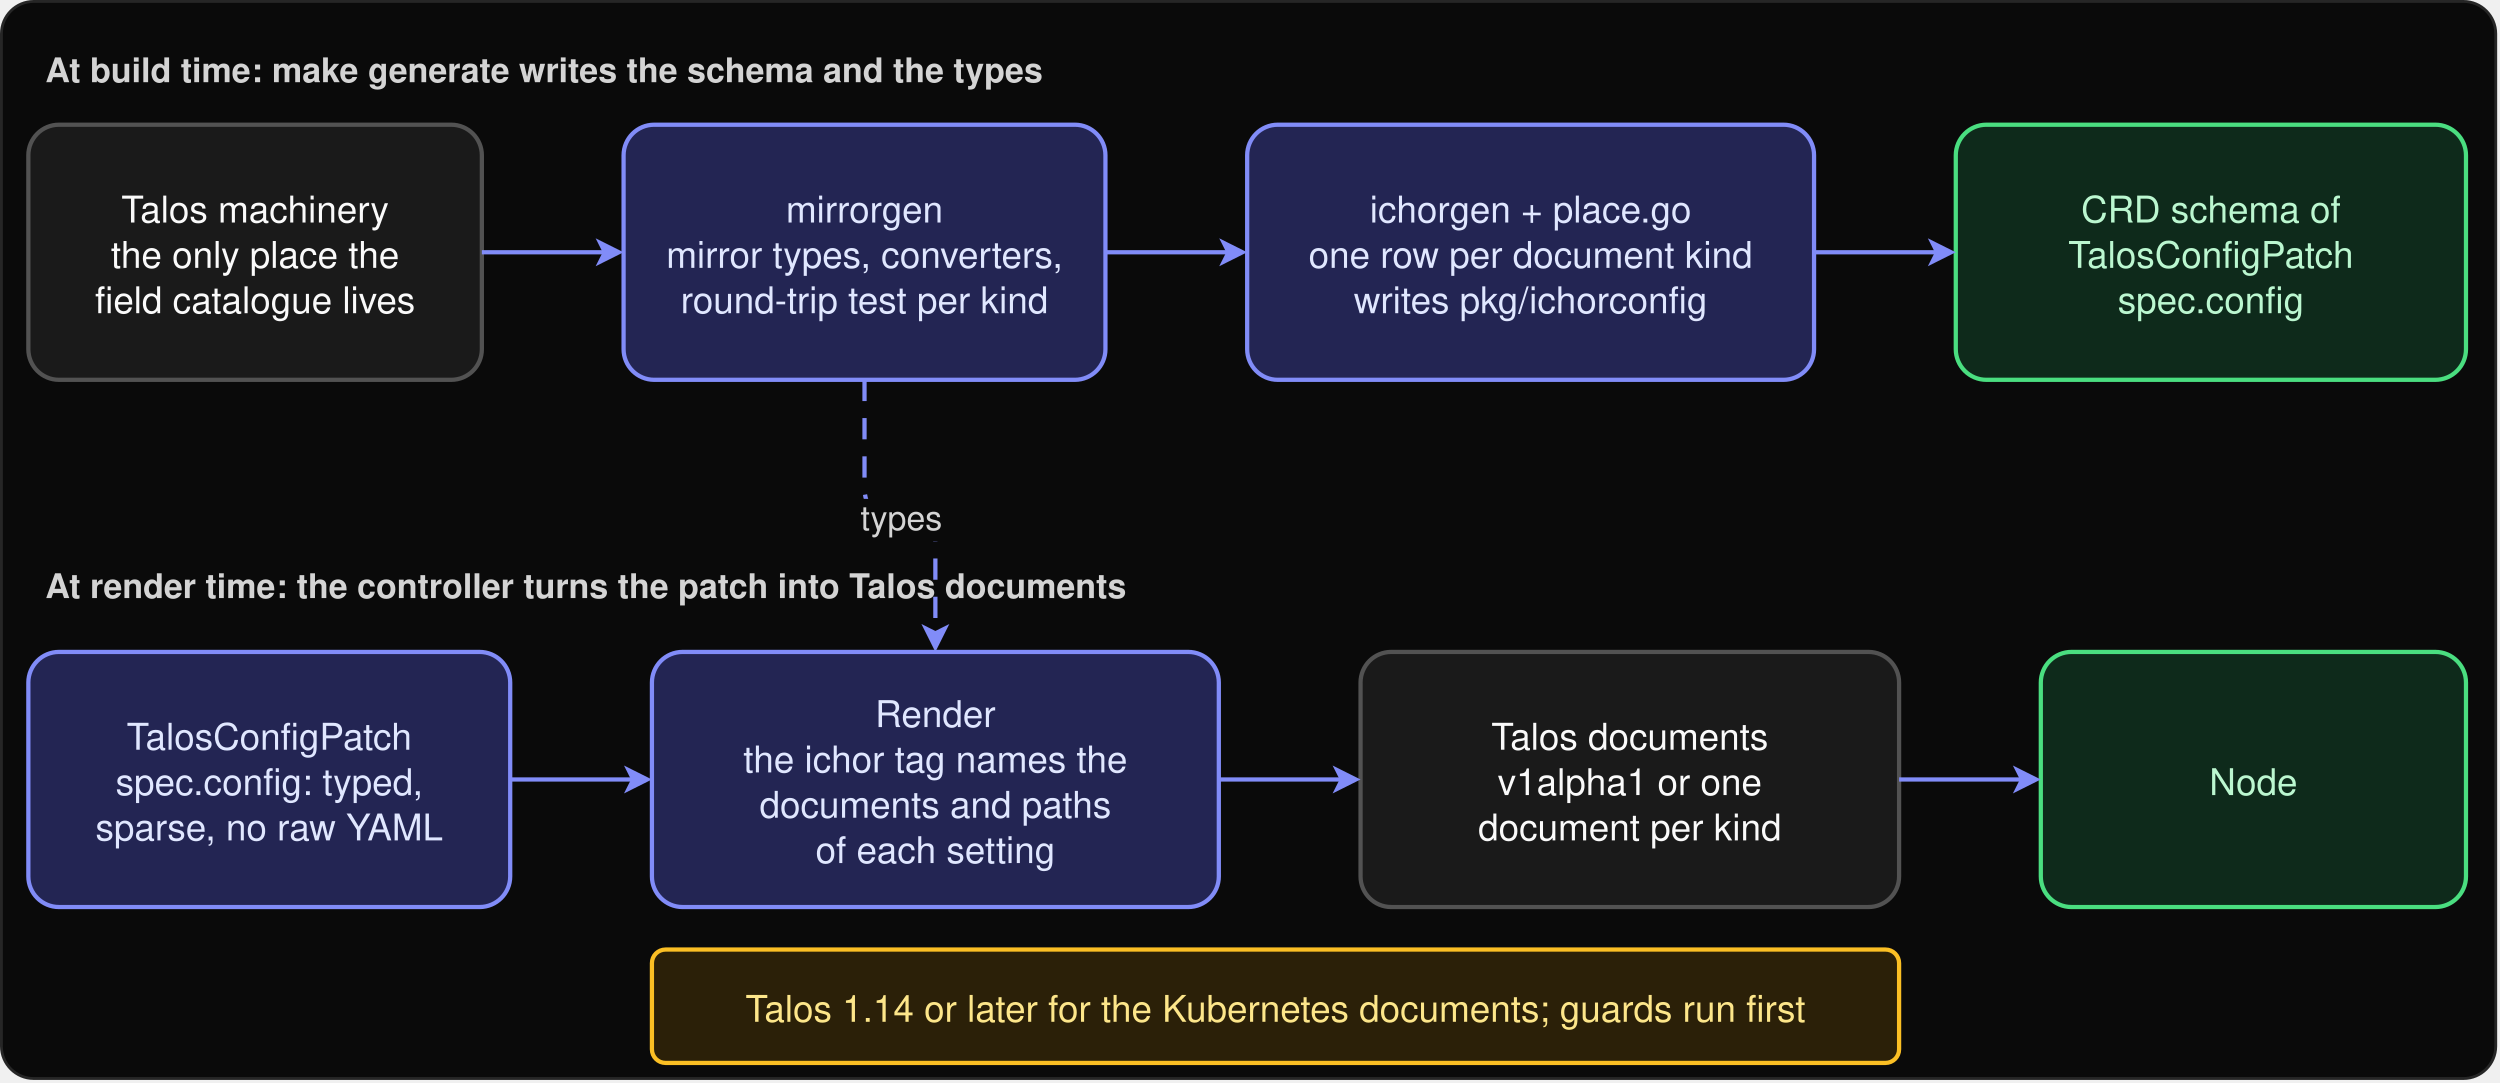
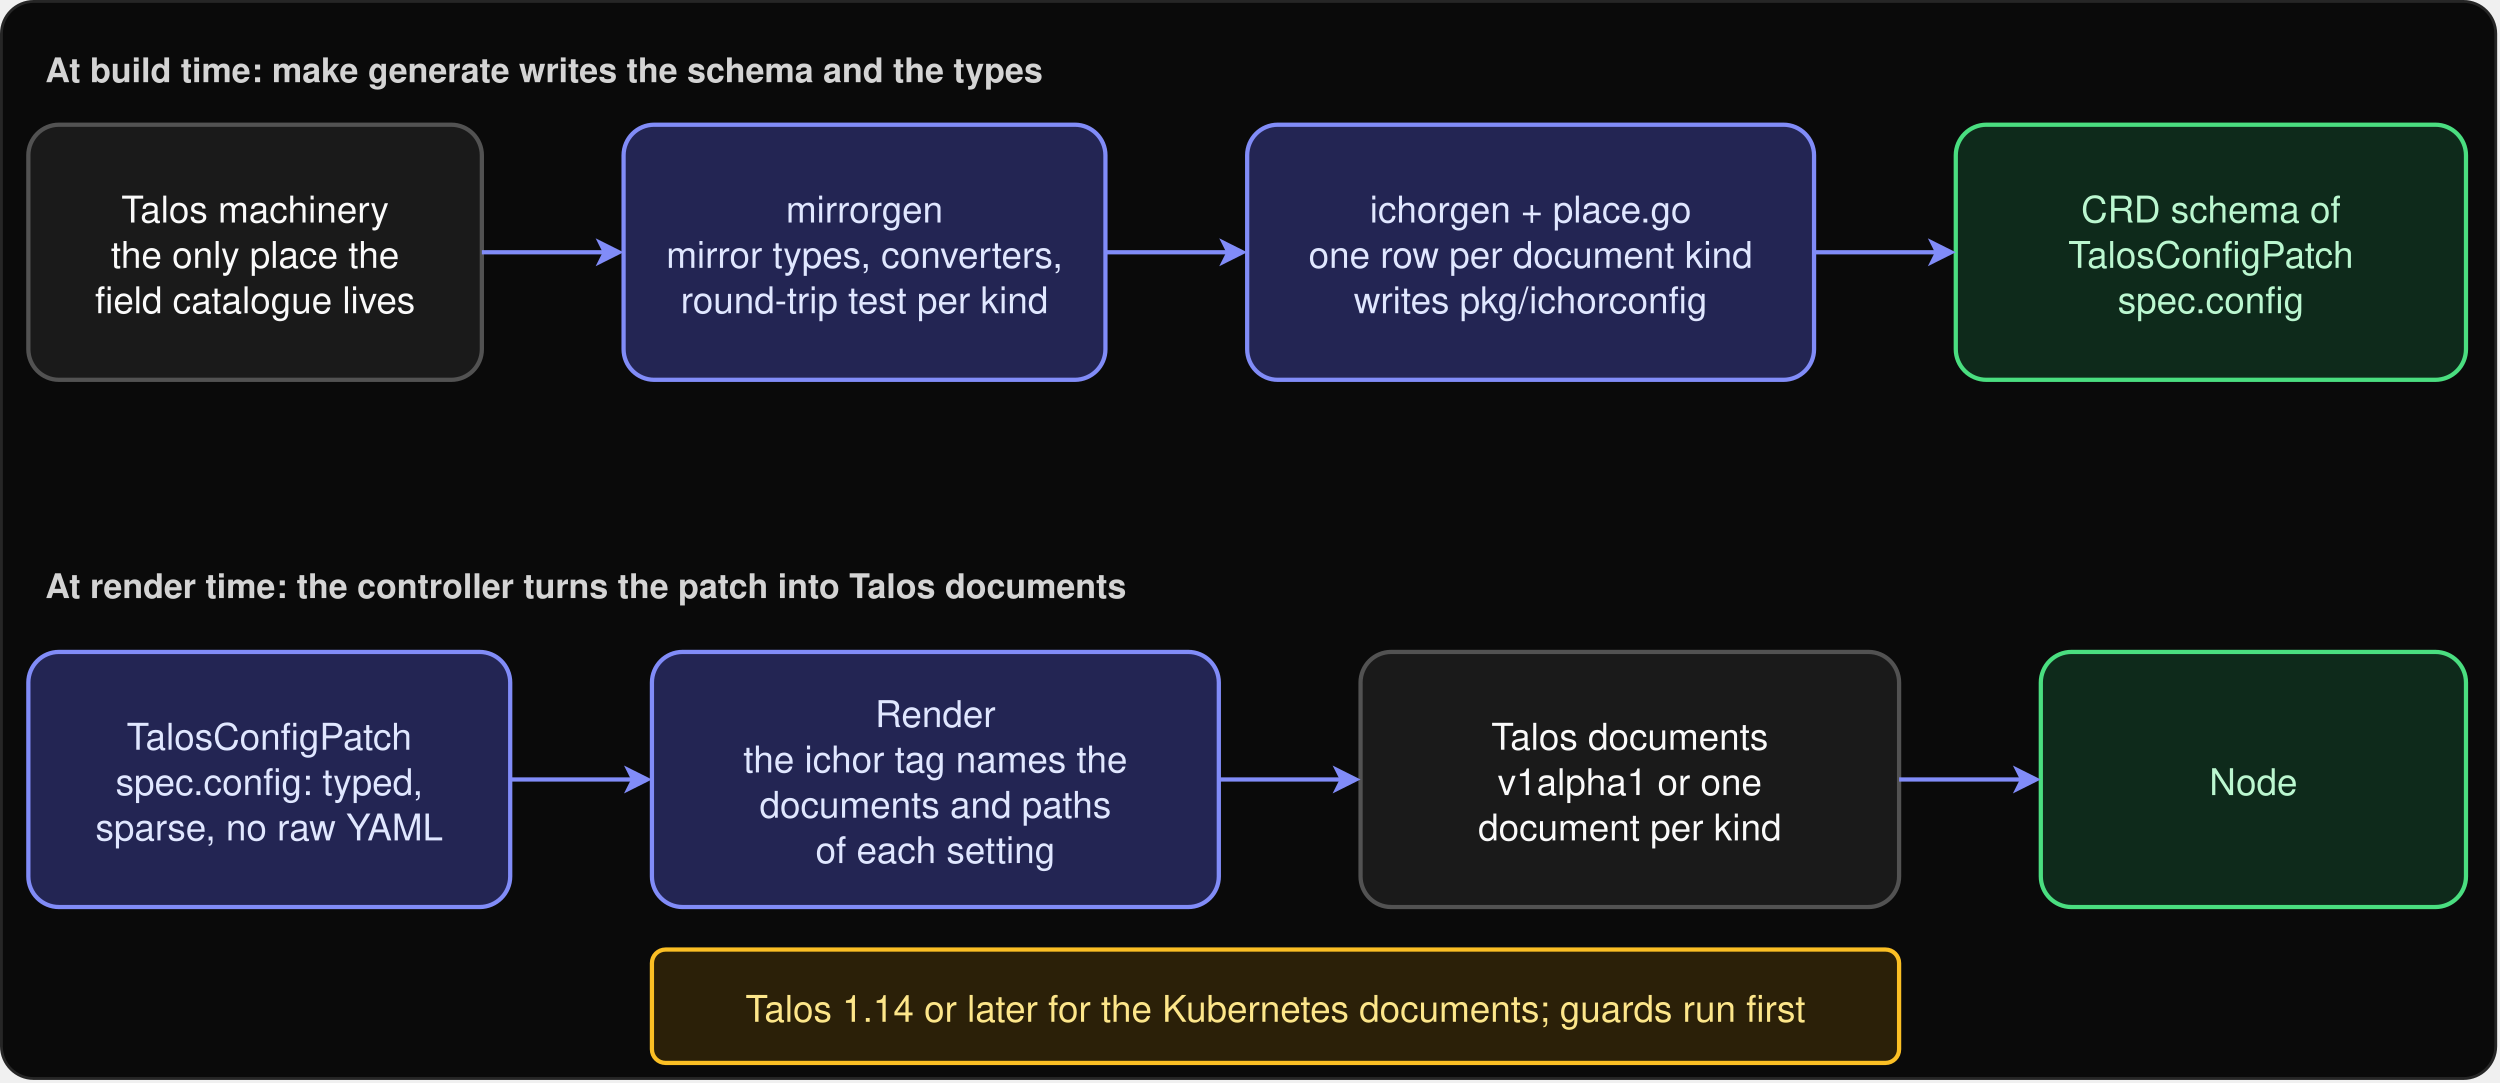
- <svg xmlns="http://www.w3.org/2000/svg" style="background: transparent; background-color: transparent; color-scheme: dark;" version="1.1" width="882px" height="382px" viewBox="0 0 882 382" content="&lt;mxfile host=&quot;Electron&quot;&gt;&#10;  &lt;diagram id=&quot;Typed configuration&quot; name=&quot;Typed configuration&quot;&gt;&#10;    &lt;mxGraphModel grid=&quot;0&quot; gridSize=&quot;10&quot; guides=&quot;1&quot; tooltips=&quot;1&quot; connect=&quot;1&quot; arrows=&quot;1&quot; fold=&quot;0&quot; page=&quot;0&quot; pageScale=&quot;1&quot; pageWidth=&quot;900&quot; pageHeight=&quot;400&quot; math=&quot;0&quot; shadow=&quot;0&quot;&gt;&#10;      &lt;root&gt;&#10;        &lt;mxCell id=&quot;0&quot; style=&quot;html=0;&quot; /&gt;&#10;        &lt;mxCell id=&quot;1&quot; parent=&quot;0&quot; style=&quot;html=0;&quot; /&gt;&#10;        &lt;mxCell id=&quot;pn&quot; parent=&quot;1&quot; style=&quot;rounded=1;arcSize=3;fillColor=light-dark(#FFFFFF,#0A0A0A);strokeColor=light-dark(#E5E5E5,#262626);strokeWidth=1;html=0;&quot; value=&quot;&quot; vertex=&quot;1&quot;&gt;&#10;          &lt;mxGeometry height=&quot;380&quot; width=&quot;880&quot; x=&quot;10&quot; y=&quot;10&quot; as=&quot;geometry&quot; /&gt;&#10;        &lt;/mxCell&gt;&#10;        &lt;mxCell id=&quot;l1&quot; parent=&quot;1&quot; style=&quot;text;fontColor=light-dark(#404040,#D4D4D4);fontFamily=Helvetica;fontSize=12;fontStyle=1;align=left;verticalAlign=middle;html=0;&quot; value=&quot;At build time: make generate writes the schema and the types&quot; vertex=&quot;1&quot;&gt;&#10;          &lt;mxGeometry height=&quot;24&quot; width=&quot;500&quot; x=&quot;24&quot; y=&quot;22&quot; as=&quot;geometry&quot; /&gt;&#10;        &lt;/mxCell&gt;&#10;        &lt;mxCell id=&quot;l2&quot; parent=&quot;1&quot; style=&quot;text;fontColor=light-dark(#404040,#D4D4D4);fontFamily=Helvetica;fontSize=12;fontStyle=1;align=left;verticalAlign=middle;html=0;&quot; value=&quot;At render time: the controller turns the patch into Talos documents&quot; vertex=&quot;1&quot;&gt;&#10;          &lt;mxGeometry height=&quot;24&quot; width=&quot;500&quot; x=&quot;24&quot; y=&quot;204&quot; as=&quot;geometry&quot; /&gt;&#10;        &lt;/mxCell&gt;&#10;        &lt;mxCell id=&quot;m&quot; parent=&quot;1&quot; style=&quot;rounded=1;arcSize=12;fillColor=light-dark(#FFFFFF,#1A1A1A);strokeColor=light-dark(#A3A3A3,#525252);strokeWidth=1.5;fontColor=light-dark(#171717,#FAFAFA);fontFamily=Helvetica;fontSize=13;align=center;verticalAlign=middle;html=0;&quot; value=&quot;Talos machinery&amp;#xa;the only place the&amp;#xa;field catalogue lives&quot; vertex=&quot;1&quot;&gt;&#10;          &lt;mxGeometry height=&quot;90&quot; width=&quot;160&quot; x=&quot;20&quot; y=&quot;54&quot; as=&quot;geometry&quot; /&gt;&#10;        &lt;/mxCell&gt;&#10;        &lt;mxCell id=&quot;g&quot; parent=&quot;1&quot; style=&quot;rounded=1;arcSize=12;fillColor=light-dark(#EEF2FF,#232553);strokeColor=light-dark(#6366F1,#818CF8);strokeWidth=1.5;fontColor=light-dark(#1E1B4B,#E0E7FF);fontFamily=Helvetica;fontSize=13;align=center;verticalAlign=middle;html=0;&quot; value=&quot;mirrorgen&amp;#xa;mirror types, converters,&amp;#xa;round-trip test per kind&quot; vertex=&quot;1&quot;&gt;&#10;          &lt;mxGeometry height=&quot;90&quot; width=&quot;170&quot; x=&quot;230&quot; y=&quot;54&quot; as=&quot;geometry&quot; /&gt;&#10;        &lt;/mxCell&gt;&#10;        &lt;mxCell id=&quot;i&quot; parent=&quot;1&quot; style=&quot;rounded=1;arcSize=12;fillColor=light-dark(#EEF2FF,#232553);strokeColor=light-dark(#6366F1,#818CF8);strokeWidth=1.5;fontColor=light-dark(#1E1B4B,#E0E7FF);fontFamily=Helvetica;fontSize=13;align=center;verticalAlign=middle;html=0;&quot; value=&quot;ichorgen + place.go&amp;#xa;one row per document kind&amp;#xa;writes pkg/ichorconfig&quot; vertex=&quot;1&quot;&gt;&#10;          &lt;mxGeometry height=&quot;90&quot; width=&quot;200&quot; x=&quot;450&quot; y=&quot;54&quot; as=&quot;geometry&quot; /&gt;&#10;        &lt;/mxCell&gt;&#10;        &lt;mxCell id=&quot;c&quot; parent=&quot;1&quot; style=&quot;rounded=1;arcSize=12;fillColor=light-dark(#F0FDF4,#0E2A1B);strokeColor=light-dark(#16A34A,#4ADE80);strokeWidth=1.5;fontColor=light-dark(#14532D,#BBF7D0);fontFamily=Helvetica;fontSize=13;align=center;verticalAlign=middle;html=0;&quot; value=&quot;CRD schema of&amp;#xa;TalosConfigPatch&amp;#xa;spec.config&quot; vertex=&quot;1&quot;&gt;&#10;          &lt;mxGeometry height=&quot;90&quot; width=&quot;180&quot; x=&quot;700&quot; y=&quot;54&quot; as=&quot;geometry&quot; /&gt;&#10;        &lt;/mxCell&gt;&#10;        &lt;mxCell id=&quot;p&quot; parent=&quot;1&quot; style=&quot;rounded=1;arcSize=12;fillColor=light-dark(#EEF2FF,#232553);strokeColor=light-dark(#6366F1,#818CF8);strokeWidth=1.5;fontColor=light-dark(#1E1B4B,#E0E7FF);fontFamily=Helvetica;fontSize=13;align=center;verticalAlign=middle;html=0;&quot; value=&quot;TalosConfigPatch&amp;#xa;spec.config: typed,&amp;#xa;sparse, no raw YAML&quot; vertex=&quot;1&quot;&gt;&#10;          &lt;mxGeometry height=&quot;90&quot; width=&quot;170&quot; x=&quot;20&quot; y=&quot;240&quot; as=&quot;geometry&quot; /&gt;&#10;        &lt;/mxCell&gt;&#10;        &lt;mxCell id=&quot;r&quot; parent=&quot;1&quot; style=&quot;rounded=1;arcSize=12;fillColor=light-dark(#EEF2FF,#232553);strokeColor=light-dark(#6366F1,#818CF8);strokeWidth=1.5;fontColor=light-dark(#1E1B4B,#E0E7FF);fontFamily=Helvetica;fontSize=13;align=center;verticalAlign=middle;html=0;&quot; value=&quot;Render&amp;#xa;the ichor tag names the&amp;#xa;documents and paths&amp;#xa;of each setting&quot; vertex=&quot;1&quot;&gt;&#10;          &lt;mxGeometry height=&quot;90&quot; width=&quot;200&quot; x=&quot;240&quot; y=&quot;240&quot; as=&quot;geometry&quot; /&gt;&#10;        &lt;/mxCell&gt;&#10;        &lt;mxCell id=&quot;d&quot; parent=&quot;1&quot; style=&quot;rounded=1;arcSize=12;fillColor=light-dark(#FFFFFF,#1A1A1A);strokeColor=light-dark(#A3A3A3,#525252);strokeWidth=1.5;fontColor=light-dark(#171717,#FAFAFA);fontFamily=Helvetica;fontSize=13;align=center;verticalAlign=middle;html=0;&quot; value=&quot;Talos documents&amp;#xa;v1alpha1 or one&amp;#xa;document per kind&quot; vertex=&quot;1&quot;&gt;&#10;          &lt;mxGeometry height=&quot;90&quot; width=&quot;190&quot; x=&quot;490&quot; y=&quot;240&quot; as=&quot;geometry&quot; /&gt;&#10;        &lt;/mxCell&gt;&#10;        &lt;mxCell id=&quot;n&quot; parent=&quot;1&quot; style=&quot;rounded=1;arcSize=12;fillColor=light-dark(#F0FDF4,#0E2A1B);strokeColor=light-dark(#16A34A,#4ADE80);strokeWidth=1.5;fontColor=light-dark(#14532D,#BBF7D0);fontFamily=Helvetica;fontSize=13;align=center;verticalAlign=middle;html=0;&quot; value=&quot;Node&quot; vertex=&quot;1&quot;&gt;&#10;          &lt;mxGeometry height=&quot;90&quot; width=&quot;150&quot; x=&quot;730&quot; y=&quot;240&quot; as=&quot;geometry&quot; /&gt;&#10;        &lt;/mxCell&gt;&#10;        &lt;mxCell id=&quot;x&quot; parent=&quot;1&quot; style=&quot;rounded=1;arcSize=12;fillColor=light-dark(#FFFBEB,#2B2008);strokeColor=light-dark(#D97706,#FBBF24);strokeWidth=1.5;fontColor=light-dark(#78350F,#FDE68A);fontFamily=Helvetica;fontSize=13;align=center;verticalAlign=middle;html=0;&quot; value=&quot;Talos 1.14 or later for the Kubernetes documents; guards run first&quot; vertex=&quot;1&quot;&gt;&#10;          &lt;mxGeometry height=&quot;40&quot; width=&quot;440&quot; x=&quot;240&quot; y=&quot;345&quot; as=&quot;geometry&quot; /&gt;&#10;        &lt;/mxCell&gt;&#10;        &lt;mxCell id=&quot;e0&quot; edge=&quot;1&quot; parent=&quot;1&quot; source=&quot;m&quot; style=&quot;edgeStyle=orthogonalEdgeStyle;rounded=1;orthogonalLoop=1;jettySize=auto;strokeColor=light-dark(#6366F1,#818CF8);strokeWidth=1.5;endArrow=classic;endFill=1;endSize=5;startArrow=none;startFill=1;startSize=5;fontColor=light-dark(#404040,#D4D4D4);fontFamily=Helvetica;fontSize=12;labelBackgroundColor=light-dark(#FFFFFF,#0A0A0A);exitX=1;exitY=0.5;exitDx=0;exitDy=0;entryX=0;entryY=0.5;entryDx=0;entryDy=0;html=0;&quot; target=&quot;g&quot; value=&quot;&quot;&gt;&#10;          &lt;mxGeometry relative=&quot;1&quot; as=&quot;geometry&quot; /&gt;&#10;        &lt;/mxCell&gt;&#10;        &lt;mxCell id=&quot;e1&quot; edge=&quot;1&quot; parent=&quot;1&quot; source=&quot;g&quot; style=&quot;edgeStyle=orthogonalEdgeStyle;rounded=1;orthogonalLoop=1;jettySize=auto;strokeColor=light-dark(#6366F1,#818CF8);strokeWidth=1.5;endArrow=classic;endFill=1;endSize=5;startArrow=none;startFill=1;startSize=5;fontColor=light-dark(#404040,#D4D4D4);fontFamily=Helvetica;fontSize=12;labelBackgroundColor=light-dark(#FFFFFF,#0A0A0A);exitX=1;exitY=0.5;exitDx=0;exitDy=0;entryX=0;entryY=0.5;entryDx=0;entryDy=0;html=0;&quot; target=&quot;i&quot; value=&quot;&quot;&gt;&#10;          &lt;mxGeometry relative=&quot;1&quot; as=&quot;geometry&quot; /&gt;&#10;        &lt;/mxCell&gt;&#10;        &lt;mxCell id=&quot;e2&quot; edge=&quot;1&quot; parent=&quot;1&quot; source=&quot;i&quot; style=&quot;edgeStyle=orthogonalEdgeStyle;rounded=1;orthogonalLoop=1;jettySize=auto;strokeColor=light-dark(#6366F1,#818CF8);strokeWidth=1.5;endArrow=classic;endFill=1;endSize=5;startArrow=none;startFill=1;startSize=5;fontColor=light-dark(#404040,#D4D4D4);fontFamily=Helvetica;fontSize=12;labelBackgroundColor=light-dark(#FFFFFF,#0A0A0A);exitX=1;exitY=0.5;exitDx=0;exitDy=0;entryX=0;entryY=0.5;entryDx=0;entryDy=0;html=0;&quot; target=&quot;c&quot; value=&quot;&quot;&gt;&#10;          &lt;mxGeometry relative=&quot;1&quot; as=&quot;geometry&quot; /&gt;&#10;        &lt;/mxCell&gt;&#10;        &lt;mxCell id=&quot;e3&quot; edge=&quot;1&quot; parent=&quot;1&quot; source=&quot;p&quot; style=&quot;edgeStyle=orthogonalEdgeStyle;rounded=1;orthogonalLoop=1;jettySize=auto;strokeColor=light-dark(#6366F1,#818CF8);strokeWidth=1.5;endArrow=classic;endFill=1;endSize=5;startArrow=none;startFill=1;startSize=5;fontColor=light-dark(#404040,#D4D4D4);fontFamily=Helvetica;fontSize=12;labelBackgroundColor=light-dark(#FFFFFF,#0A0A0A);exitX=1;exitY=0.5;exitDx=0;exitDy=0;entryX=0;entryY=0.5;entryDx=0;entryDy=0;html=0;&quot; target=&quot;r&quot; value=&quot;&quot;&gt;&#10;          &lt;mxGeometry relative=&quot;1&quot; as=&quot;geometry&quot; /&gt;&#10;        &lt;/mxCell&gt;&#10;        &lt;mxCell id=&quot;e4&quot; edge=&quot;1&quot; parent=&quot;1&quot; source=&quot;r&quot; style=&quot;edgeStyle=orthogonalEdgeStyle;rounded=1;orthogonalLoop=1;jettySize=auto;strokeColor=light-dark(#6366F1,#818CF8);strokeWidth=1.5;endArrow=classic;endFill=1;endSize=5;startArrow=none;startFill=1;startSize=5;fontColor=light-dark(#404040,#D4D4D4);fontFamily=Helvetica;fontSize=12;labelBackgroundColor=light-dark(#FFFFFF,#0A0A0A);exitX=1;exitY=0.5;exitDx=0;exitDy=0;entryX=0;entryY=0.5;entryDx=0;entryDy=0;html=0;&quot; target=&quot;d&quot; value=&quot;&quot;&gt;&#10;          &lt;mxGeometry relative=&quot;1&quot; as=&quot;geometry&quot; /&gt;&#10;        &lt;/mxCell&gt;&#10;        &lt;mxCell id=&quot;e5&quot; edge=&quot;1&quot; parent=&quot;1&quot; source=&quot;d&quot; style=&quot;edgeStyle=orthogonalEdgeStyle;rounded=1;orthogonalLoop=1;jettySize=auto;strokeColor=light-dark(#6366F1,#818CF8);strokeWidth=1.5;endArrow=classic;endFill=1;endSize=5;startArrow=none;startFill=1;startSize=5;fontColor=light-dark(#404040,#D4D4D4);fontFamily=Helvetica;fontSize=12;labelBackgroundColor=light-dark(#FFFFFF,#0A0A0A);exitX=1;exitY=0.5;exitDx=0;exitDy=0;entryX=0;entryY=0.5;entryDx=0;entryDy=0;html=0;&quot; target=&quot;n&quot; value=&quot;&quot;&gt;&#10;          &lt;mxGeometry relative=&quot;1&quot; as=&quot;geometry&quot; /&gt;&#10;        &lt;/mxCell&gt;&#10;        &lt;mxCell id=&quot;e6&quot; edge=&quot;1&quot; parent=&quot;1&quot; source=&quot;g&quot; style=&quot;edgeStyle=orthogonalEdgeStyle;rounded=1;orthogonalLoop=1;jettySize=auto;strokeColor=light-dark(#6366F1,#818CF8);strokeWidth=1.5;endArrow=classic;endFill=1;endSize=5;startArrow=none;startFill=1;startSize=5;fontColor=light-dark(#404040,#D4D4D4);fontFamily=Helvetica;fontSize=12;labelBackgroundColor=light-dark(#FFFFFF,#0A0A0A);exitX=0.5;exitY=1;exitDx=0;exitDy=0;entryX=0.5;entryY=0;entryDx=0;entryDy=0;html=0;dashed=1;dashPattern=5 4;&quot; target=&quot;r&quot; value=&quot;types&quot;&gt;&#10;          &lt;mxGeometry relative=&quot;1&quot; as=&quot;geometry&quot; /&gt;&#10;        &lt;/mxCell&gt;&#10;      &lt;/root&gt;&#10;    &lt;/mxGraphModel&gt;&#10;  &lt;/diagram&gt;&#10;&lt;/mxfile&gt;&#10;">
+ <svg xmlns="http://www.w3.org/2000/svg" style="background: transparent; background-color: transparent; color-scheme: dark;" version="1.1" width="882px" height="382px" viewBox="0 0 882 382" content="&lt;mxfile host=&quot;Electron&quot;&gt;&#10;  &lt;diagram id=&quot;Typed configuration&quot; name=&quot;Typed configuration&quot;&gt;&#10;    &lt;mxGraphModel grid=&quot;0&quot; gridSize=&quot;10&quot; guides=&quot;1&quot; tooltips=&quot;1&quot; connect=&quot;1&quot; arrows=&quot;1&quot; fold=&quot;0&quot; page=&quot;0&quot; pageScale=&quot;1&quot; pageWidth=&quot;900&quot; pageHeight=&quot;400&quot; math=&quot;0&quot; shadow=&quot;0&quot;&gt;&#10;      &lt;root&gt;&#10;        &lt;mxCell id=&quot;0&quot; style=&quot;html=0;&quot; /&gt;&#10;        &lt;mxCell id=&quot;1&quot; parent=&quot;0&quot; style=&quot;html=0;&quot; /&gt;&#10;        &lt;mxCell id=&quot;pn&quot; parent=&quot;1&quot; style=&quot;rounded=1;arcSize=3;fillColor=light-dark(#FFFFFF,#0A0A0A);strokeColor=light-dark(#E5E5E5,#262626);strokeWidth=1;html=0;&quot; value=&quot;&quot; vertex=&quot;1&quot;&gt;&#10;          &lt;mxGeometry height=&quot;380&quot; width=&quot;880&quot; x=&quot;10&quot; y=&quot;10&quot; as=&quot;geometry&quot; /&gt;&#10;        &lt;/mxCell&gt;&#10;        &lt;mxCell id=&quot;l1&quot; parent=&quot;1&quot; style=&quot;text;fontColor=light-dark(#404040,#D4D4D4);fontFamily=Helvetica;fontSize=12;fontStyle=1;align=left;verticalAlign=middle;html=0;&quot; value=&quot;At build time: make generate writes the schema and the types&quot; vertex=&quot;1&quot;&gt;&#10;          &lt;mxGeometry height=&quot;24&quot; width=&quot;500&quot; x=&quot;24&quot; y=&quot;22&quot; as=&quot;geometry&quot; /&gt;&#10;        &lt;/mxCell&gt;&#10;        &lt;mxCell id=&quot;l2&quot; parent=&quot;1&quot; style=&quot;text;fontColor=light-dark(#404040,#D4D4D4);fontFamily=Helvetica;fontSize=12;fontStyle=1;align=left;verticalAlign=middle;html=0;&quot; value=&quot;At render time: the controller turns the patch into Talos documents&quot; vertex=&quot;1&quot;&gt;&#10;          &lt;mxGeometry height=&quot;24&quot; width=&quot;500&quot; x=&quot;24&quot; y=&quot;204&quot; as=&quot;geometry&quot; /&gt;&#10;        &lt;/mxCell&gt;&#10;        &lt;mxCell id=&quot;m&quot; parent=&quot;1&quot; style=&quot;rounded=1;arcSize=12;fillColor=light-dark(#FFFFFF,#1A1A1A);strokeColor=light-dark(#A3A3A3,#525252);strokeWidth=1.5;fontColor=light-dark(#171717,#FAFAFA);fontFamily=Helvetica;fontSize=13;align=center;verticalAlign=middle;html=0;&quot; value=&quot;Talos machinery&amp;#xa;the only place the&amp;#xa;field catalogue lives&quot; vertex=&quot;1&quot;&gt;&#10;          &lt;mxGeometry height=&quot;90&quot; width=&quot;160&quot; x=&quot;20&quot; y=&quot;54&quot; as=&quot;geometry&quot; /&gt;&#10;        &lt;/mxCell&gt;&#10;        &lt;mxCell id=&quot;g&quot; parent=&quot;1&quot; style=&quot;rounded=1;arcSize=12;fillColor=light-dark(#EEF2FF,#232553);strokeColor=light-dark(#6366F1,#818CF8);strokeWidth=1.5;fontColor=light-dark(#1E1B4B,#E0E7FF);fontFamily=Helvetica;fontSize=13;align=center;verticalAlign=middle;html=0;&quot; value=&quot;mirrorgen&amp;#xa;mirror types, converters,&amp;#xa;round-trip test per kind&quot; vertex=&quot;1&quot;&gt;&#10;          &lt;mxGeometry height=&quot;90&quot; width=&quot;170&quot; x=&quot;230&quot; y=&quot;54&quot; as=&quot;geometry&quot; /&gt;&#10;        &lt;/mxCell&gt;&#10;        &lt;mxCell id=&quot;i&quot; parent=&quot;1&quot; style=&quot;rounded=1;arcSize=12;fillColor=light-dark(#EEF2FF,#232553);strokeColor=light-dark(#6366F1,#818CF8);strokeWidth=1.5;fontColor=light-dark(#1E1B4B,#E0E7FF);fontFamily=Helvetica;fontSize=13;align=center;verticalAlign=middle;html=0;&quot; value=&quot;ichorgen + place.go&amp;#xa;one row per document kind&amp;#xa;writes pkg/ichorconfig&quot; vertex=&quot;1&quot;&gt;&#10;          &lt;mxGeometry height=&quot;90&quot; width=&quot;200&quot; x=&quot;450&quot; y=&quot;54&quot; as=&quot;geometry&quot; /&gt;&#10;        &lt;/mxCell&gt;&#10;        &lt;mxCell id=&quot;c&quot; parent=&quot;1&quot; style=&quot;rounded=1;arcSize=12;fillColor=light-dark(#F0FDF4,#0E2A1B);strokeColor=light-dark(#16A34A,#4ADE80);strokeWidth=1.5;fontColor=light-dark(#14532D,#BBF7D0);fontFamily=Helvetica;fontSize=13;align=center;verticalAlign=middle;html=0;&quot; value=&quot;CRD schema of&amp;#xa;TalosConfigPatch&amp;#xa;spec.config&quot; vertex=&quot;1&quot;&gt;&#10;          &lt;mxGeometry height=&quot;90&quot; width=&quot;180&quot; x=&quot;700&quot; y=&quot;54&quot; as=&quot;geometry&quot; /&gt;&#10;        &lt;/mxCell&gt;&#10;        &lt;mxCell id=&quot;p&quot; parent=&quot;1&quot; style=&quot;rounded=1;arcSize=12;fillColor=light-dark(#EEF2FF,#232553);strokeColor=light-dark(#6366F1,#818CF8);strokeWidth=1.5;fontColor=light-dark(#1E1B4B,#E0E7FF);fontFamily=Helvetica;fontSize=13;align=center;verticalAlign=middle;html=0;&quot; value=&quot;TalosConfigPatch&amp;#xa;spec.config: typed,&amp;#xa;sparse, no raw YAML&quot; vertex=&quot;1&quot;&gt;&#10;          &lt;mxGeometry height=&quot;90&quot; width=&quot;170&quot; x=&quot;20&quot; y=&quot;240&quot; as=&quot;geometry&quot; /&gt;&#10;        &lt;/mxCell&gt;&#10;        &lt;mxCell id=&quot;r&quot; parent=&quot;1&quot; style=&quot;rounded=1;arcSize=12;fillColor=light-dark(#EEF2FF,#232553);strokeColor=light-dark(#6366F1,#818CF8);strokeWidth=1.5;fontColor=light-dark(#1E1B4B,#E0E7FF);fontFamily=Helvetica;fontSize=13;align=center;verticalAlign=middle;html=0;&quot; value=&quot;Render&amp;#xa;the ichor tag names the&amp;#xa;documents and paths&amp;#xa;of each setting&quot; vertex=&quot;1&quot;&gt;&#10;          &lt;mxGeometry height=&quot;90&quot; width=&quot;200&quot; x=&quot;240&quot; y=&quot;240&quot; as=&quot;geometry&quot; /&gt;&#10;        &lt;/mxCell&gt;&#10;        &lt;mxCell id=&quot;d&quot; parent=&quot;1&quot; style=&quot;rounded=1;arcSize=12;fillColor=light-dark(#FFFFFF,#1A1A1A);strokeColor=light-dark(#A3A3A3,#525252);strokeWidth=1.5;fontColor=light-dark(#171717,#FAFAFA);fontFamily=Helvetica;fontSize=13;align=center;verticalAlign=middle;html=0;&quot; value=&quot;Talos documents&amp;#xa;v1alpha1 or one&amp;#xa;document per kind&quot; vertex=&quot;1&quot;&gt;&#10;          &lt;mxGeometry height=&quot;90&quot; width=&quot;190&quot; x=&quot;490&quot; y=&quot;240&quot; as=&quot;geometry&quot; /&gt;&#10;        &lt;/mxCell&gt;&#10;        &lt;mxCell id=&quot;n&quot; parent=&quot;1&quot; style=&quot;rounded=1;arcSize=12;fillColor=light-dark(#F0FDF4,#0E2A1B);strokeColor=light-dark(#16A34A,#4ADE80);strokeWidth=1.5;fontColor=light-dark(#14532D,#BBF7D0);fontFamily=Helvetica;fontSize=13;align=center;verticalAlign=middle;html=0;&quot; value=&quot;Node&quot; vertex=&quot;1&quot;&gt;&#10;          &lt;mxGeometry height=&quot;90&quot; width=&quot;150&quot; x=&quot;730&quot; y=&quot;240&quot; as=&quot;geometry&quot; /&gt;&#10;        &lt;/mxCell&gt;&#10;        &lt;mxCell id=&quot;x&quot; parent=&quot;1&quot; style=&quot;rounded=1;arcSize=12;fillColor=light-dark(#FFFBEB,#2B2008);strokeColor=light-dark(#D97706,#FBBF24);strokeWidth=1.5;fontColor=light-dark(#78350F,#FDE68A);fontFamily=Helvetica;fontSize=13;align=center;verticalAlign=middle;html=0;&quot; value=&quot;Talos 1.14 or later for the Kubernetes documents; guards run first&quot; vertex=&quot;1&quot;&gt;&#10;          &lt;mxGeometry height=&quot;40&quot; width=&quot;440&quot; x=&quot;240&quot; y=&quot;345&quot; as=&quot;geometry&quot; /&gt;&#10;        &lt;/mxCell&gt;&#10;        &lt;mxCell id=&quot;e0&quot; edge=&quot;1&quot; parent=&quot;1&quot; source=&quot;m&quot; style=&quot;edgeStyle=orthogonalEdgeStyle;rounded=1;orthogonalLoop=1;jettySize=auto;strokeColor=light-dark(#6366F1,#818CF8);strokeWidth=1.5;endArrow=classic;endFill=1;endSize=5;startArrow=none;startFill=1;startSize=5;fontColor=light-dark(#404040,#D4D4D4);fontFamily=Helvetica;fontSize=12;labelBackgroundColor=light-dark(#FFFFFF,#0A0A0A);exitX=1;exitY=0.5;exitDx=0;exitDy=0;entryX=0;entryY=0.5;entryDx=0;entryDy=0;html=0;&quot; target=&quot;g&quot; value=&quot;&quot;&gt;&#10;          &lt;mxGeometry relative=&quot;1&quot; as=&quot;geometry&quot; /&gt;&#10;        &lt;/mxCell&gt;&#10;        &lt;mxCell id=&quot;e1&quot; edge=&quot;1&quot; parent=&quot;1&quot; source=&quot;g&quot; style=&quot;edgeStyle=orthogonalEdgeStyle;rounded=1;orthogonalLoop=1;jettySize=auto;strokeColor=light-dark(#6366F1,#818CF8);strokeWidth=1.5;endArrow=classic;endFill=1;endSize=5;startArrow=none;startFill=1;startSize=5;fontColor=light-dark(#404040,#D4D4D4);fontFamily=Helvetica;fontSize=12;labelBackgroundColor=light-dark(#FFFFFF,#0A0A0A);exitX=1;exitY=0.5;exitDx=0;exitDy=0;entryX=0;entryY=0.5;entryDx=0;entryDy=0;html=0;&quot; target=&quot;i&quot; value=&quot;&quot;&gt;&#10;          &lt;mxGeometry relative=&quot;1&quot; as=&quot;geometry&quot; /&gt;&#10;        &lt;/mxCell&gt;&#10;        &lt;mxCell id=&quot;e2&quot; edge=&quot;1&quot; parent=&quot;1&quot; source=&quot;i&quot; style=&quot;edgeStyle=orthogonalEdgeStyle;rounded=1;orthogonalLoop=1;jettySize=auto;strokeColor=light-dark(#6366F1,#818CF8);strokeWidth=1.5;endArrow=classic;endFill=1;endSize=5;startArrow=none;startFill=1;startSize=5;fontColor=light-dark(#404040,#D4D4D4);fontFamily=Helvetica;fontSize=12;labelBackgroundColor=light-dark(#FFFFFF,#0A0A0A);exitX=1;exitY=0.5;exitDx=0;exitDy=0;entryX=0;entryY=0.5;entryDx=0;entryDy=0;html=0;&quot; target=&quot;c&quot; value=&quot;&quot;&gt;&#10;          &lt;mxGeometry relative=&quot;1&quot; as=&quot;geometry&quot; /&gt;&#10;        &lt;/mxCell&gt;&#10;        &lt;mxCell id=&quot;e3&quot; edge=&quot;1&quot; parent=&quot;1&quot; source=&quot;p&quot; style=&quot;edgeStyle=orthogonalEdgeStyle;rounded=1;orthogonalLoop=1;jettySize=auto;strokeColor=light-dark(#6366F1,#818CF8);strokeWidth=1.5;endArrow=classic;endFill=1;endSize=5;startArrow=none;startFill=1;startSize=5;fontColor=light-dark(#404040,#D4D4D4);fontFamily=Helvetica;fontSize=12;labelBackgroundColor=light-dark(#FFFFFF,#0A0A0A);exitX=1;exitY=0.5;exitDx=0;exitDy=0;entryX=0;entryY=0.5;entryDx=0;entryDy=0;html=0;&quot; target=&quot;r&quot; value=&quot;&quot;&gt;&#10;          &lt;mxGeometry relative=&quot;1&quot; as=&quot;geometry&quot; /&gt;&#10;        &lt;/mxCell&gt;&#10;        &lt;mxCell id=&quot;e4&quot; edge=&quot;1&quot; parent=&quot;1&quot; source=&quot;r&quot; style=&quot;edgeStyle=orthogonalEdgeStyle;rounded=1;orthogonalLoop=1;jettySize=auto;strokeColor=light-dark(#6366F1,#818CF8);strokeWidth=1.5;endArrow=classic;endFill=1;endSize=5;startArrow=none;startFill=1;startSize=5;fontColor=light-dark(#404040,#D4D4D4);fontFamily=Helvetica;fontSize=12;labelBackgroundColor=light-dark(#FFFFFF,#0A0A0A);exitX=1;exitY=0.5;exitDx=0;exitDy=0;entryX=0;entryY=0.5;entryDx=0;entryDy=0;html=0;&quot; target=&quot;d&quot; value=&quot;&quot;&gt;&#10;          &lt;mxGeometry relative=&quot;1&quot; as=&quot;geometry&quot; /&gt;&#10;        &lt;/mxCell&gt;&#10;        &lt;mxCell id=&quot;e5&quot; edge=&quot;1&quot; parent=&quot;1&quot; source=&quot;d&quot; style=&quot;edgeStyle=orthogonalEdgeStyle;rounded=1;orthogonalLoop=1;jettySize=auto;strokeColor=light-dark(#6366F1,#818CF8);strokeWidth=1.5;endArrow=classic;endFill=1;endSize=5;startArrow=none;startFill=1;startSize=5;fontColor=light-dark(#404040,#D4D4D4);fontFamily=Helvetica;fontSize=12;labelBackgroundColor=light-dark(#FFFFFF,#0A0A0A);exitX=1;exitY=0.5;exitDx=0;exitDy=0;entryX=0;entryY=0.5;entryDx=0;entryDy=0;html=0;&quot; target=&quot;n&quot; value=&quot;&quot;&gt;&#10;          &lt;mxGeometry relative=&quot;1&quot; as=&quot;geometry&quot; /&gt;&#10;        &lt;/mxCell&gt;&#10;      &lt;/root&gt;&#10;    &lt;/mxGraphModel&gt;&#10;  &lt;/diagram&gt;&#10;&lt;/mxfile&gt;&#10;">
  <defs />
  <g>
    <g data-cell-id="0">
      <g data-cell-id="1">
        <g data-cell-id="pn">
          <g transform="translate(0.5,0.5)">
            <rect x="0" y="0" width="880" height="380" rx="11.4" ry="11.4" fill="#ffffff" stroke="#e5e5e5" pointer-events="all" style="fill: rgb(10, 10, 10); stroke: rgb(38, 38, 38);" />
          </g>
        </g>
        <g data-cell-id="l1">
          <g>
            <rect x="14" y="12" width="500" height="24" fill="none" stroke="none" pointer-events="all" />
          </g>
          <g>
            <g fill="#404040" font-family="Helvetica" font-weight="bold" text-anchor="start" font-size="12px" style="fill: rgb(212, 212, 212);">
              <text x="16" y="29">At build time: make generate writes the schema and the types</text>
            </g>
          </g>
        </g>
        <g data-cell-id="l2">
          <g>
            <rect x="14" y="194" width="500" height="24" fill="none" stroke="none" pointer-events="all" />
          </g>
          <g>
            <g fill="#404040" font-family="Helvetica" font-weight="bold" text-anchor="start" font-size="12px" style="fill: rgb(212, 212, 212);">
              <text x="16" y="211">At render time: the controller turns the patch into Talos documents</text>
            </g>
          </g>
        </g>
        <g data-cell-id="m">
          <g>
            <rect x="10" y="44" width="160" height="90" rx="10.8" ry="10.8" fill="#ffffff" stroke="#a3a3a3" stroke-width="1.5" pointer-events="all" style="fill: rgb(26, 26, 26); stroke: rgb(82, 82, 82);" />
          </g>
          <g>
            <g fill="#171717" font-family="Helvetica" text-anchor="middle" font-size="13px" style="fill: rgb(250, 250, 250);">
              <text x="90" y="78.5">Talos machinery</text>
              <text x="90" y="94.5">the only place the</text>
              <text x="90" y="110.5">field catalogue lives</text>
            </g>
          </g>
        </g>
        <g data-cell-id="g">
          <g>
            <rect x="220" y="44" width="170" height="90" rx="10.8" ry="10.8" fill="#eef2ff" stroke="#6366f1" stroke-width="1.5" pointer-events="all" style="fill: rgb(35, 37, 83); stroke: rgb(129, 140, 248);" />
          </g>
          <g>
            <g fill="#1E1B4B" font-family="Helvetica" text-anchor="middle" font-size="13px" style="fill: rgb(224, 231, 255);">
              <text x="305" y="78.5">mirrorgen</text>
              <text x="305" y="94.5">mirror types, converters,</text>
              <text x="305" y="110.5">round-trip test per kind</text>
            </g>
          </g>
        </g>
        <g data-cell-id="i">
          <g>
            <rect x="440" y="44" width="200" height="90" rx="10.8" ry="10.8" fill="#eef2ff" stroke="#6366f1" stroke-width="1.5" pointer-events="all" style="fill: rgb(35, 37, 83); stroke: rgb(129, 140, 248);" />
          </g>
          <g>
            <g fill="#1E1B4B" font-family="Helvetica" text-anchor="middle" font-size="13px" style="fill: rgb(224, 231, 255);">
              <text x="540" y="78.5">ichorgen + place.go</text>
              <text x="540" y="94.5">one row per document kind</text>
              <text x="540" y="110.5">writes pkg/ichorconfig</text>
            </g>
          </g>
        </g>
        <g data-cell-id="c">
          <g>
            <rect x="690" y="44" width="180" height="90" rx="10.8" ry="10.8" fill="#f0fdf4" stroke="#16a34a" stroke-width="1.5" pointer-events="all" style="fill: rgb(14, 42, 27); stroke: rgb(74, 222, 128);" />
          </g>
          <g>
            <g fill="#14532D" font-family="Helvetica" text-anchor="middle" font-size="13px" style="fill: rgb(187, 247, 208);">
              <text x="780" y="78.5">CRD schema of</text>
              <text x="780" y="94.5">TalosConfigPatch</text>
              <text x="780" y="110.5">spec.config</text>
            </g>
          </g>
        </g>
        <g data-cell-id="p">
          <g>
            <rect x="10" y="230" width="170" height="90" rx="10.8" ry="10.8" fill="#eef2ff" stroke="#6366f1" stroke-width="1.5" pointer-events="all" style="fill: rgb(35, 37, 83); stroke: rgb(129, 140, 248);" />
          </g>
          <g>
            <g fill="#1E1B4B" font-family="Helvetica" text-anchor="middle" font-size="13px" style="fill: rgb(224, 231, 255);">
              <text x="95" y="264.5">TalosConfigPatch</text>
              <text x="95" y="280.5">spec.config: typed,</text>
              <text x="95" y="296.5">sparse, no raw YAML</text>
            </g>
          </g>
        </g>
        <g data-cell-id="r">
          <g>
            <rect x="230" y="230" width="200" height="90" rx="10.8" ry="10.8" fill="#eef2ff" stroke="#6366f1" stroke-width="1.5" pointer-events="all" style="fill: rgb(35, 37, 83); stroke: rgb(129, 140, 248);" />
          </g>
          <g>
            <g fill="#1E1B4B" font-family="Helvetica" text-anchor="middle" font-size="13px" style="fill: rgb(224, 231, 255);">
              <text x="330" y="256.5">Render</text>
              <text x="330" y="272.5">the ichor tag names the</text>
              <text x="330" y="288.5">documents and paths</text>
              <text x="330" y="304.5">of each setting</text>
            </g>
          </g>
        </g>
        <g data-cell-id="d">
          <g>
            <rect x="480" y="230" width="190" height="90" rx="10.8" ry="10.8" fill="#ffffff" stroke="#a3a3a3" stroke-width="1.5" pointer-events="all" style="fill: rgb(26, 26, 26); stroke: rgb(82, 82, 82);" />
          </g>
          <g>
            <g fill="#171717" font-family="Helvetica" text-anchor="middle" font-size="13px" style="fill: rgb(250, 250, 250);">
              <text x="575" y="264.5">Talos documents</text>
              <text x="575" y="280.5">v1alpha1 or one</text>
              <text x="575" y="296.5">document per kind</text>
            </g>
          </g>
        </g>
        <g data-cell-id="n">
          <g>
            <rect x="720" y="230" width="150" height="90" rx="10.8" ry="10.8" fill="#f0fdf4" stroke="#16a34a" stroke-width="1.5" pointer-events="all" style="fill: rgb(14, 42, 27); stroke: rgb(74, 222, 128);" />
          </g>
          <g>
            <g fill="#14532D" font-family="Helvetica" text-anchor="middle" font-size="13px" style="fill: rgb(187, 247, 208);">
              <text x="795" y="280.5">Node</text>
            </g>
          </g>
        </g>
        <g data-cell-id="x">
          <g>
            <rect x="230" y="335" width="440" height="40" rx="4.8" ry="4.8" fill="#fffbeb" stroke="#d97706" stroke-width="1.5" pointer-events="all" style="fill: rgb(43, 32, 8); stroke: rgb(251, 191, 36);" />
          </g>
          <g>
            <g fill="#78350F" font-family="Helvetica" text-anchor="middle" font-size="13px" style="fill: rgb(253, 230, 138);">
              <text x="450" y="360.5">Talos 1.14 or later for the Kubernetes documents; guards run first</text>
            </g>
          </g>
        </g>
        <g data-cell-id="e0">
          <g>
            <path d="M 170 89 L 213.45 89" fill="none" stroke="#6366f1" stroke-width="1.5" stroke-miterlimit="10" pointer-events="stroke" style="stroke: rgb(129, 140, 248);" />
            <path d="M 218.32 89 L 211.82 92.25 L 213.45 89 L 211.82 85.75 Z" fill="#6366f1" stroke="#6366f1" stroke-width="1.5" stroke-miterlimit="10" pointer-events="all" style="fill: rgb(129, 140, 248); stroke: rgb(129, 140, 248);" />
          </g>
        </g>
        <g data-cell-id="e1">
          <g>
            <path d="M 390 89 L 433.45 89" fill="none" stroke="#6366f1" stroke-width="1.5" stroke-miterlimit="10" pointer-events="stroke" style="stroke: rgb(129, 140, 248);" />
            <path d="M 438.32 89 L 431.82 92.25 L 433.45 89 L 431.82 85.75 Z" fill="#6366f1" stroke="#6366f1" stroke-width="1.5" stroke-miterlimit="10" pointer-events="all" style="fill: rgb(129, 140, 248); stroke: rgb(129, 140, 248);" />
          </g>
        </g>
        <g data-cell-id="e2">
          <g>
            <path d="M 640 89 L 683.45 89" fill="none" stroke="#6366f1" stroke-width="1.5" stroke-miterlimit="10" pointer-events="stroke" style="stroke: rgb(129, 140, 248);" />
            <path d="M 688.32 89 L 681.82 92.25 L 683.45 89 L 681.82 85.75 Z" fill="#6366f1" stroke="#6366f1" stroke-width="1.5" stroke-miterlimit="10" pointer-events="all" style="fill: rgb(129, 140, 248); stroke: rgb(129, 140, 248);" />
          </g>
        </g>
        <g data-cell-id="e3">
          <g>
            <path d="M 180 275 L 223.45 275" fill="none" stroke="#6366f1" stroke-width="1.5" stroke-miterlimit="10" pointer-events="stroke" style="stroke: rgb(129, 140, 248);" />
            <path d="M 228.32 275 L 221.82 278.25 L 223.45 275 L 221.82 271.75 Z" fill="#6366f1" stroke="#6366f1" stroke-width="1.5" stroke-miterlimit="10" pointer-events="all" style="fill: rgb(129, 140, 248); stroke: rgb(129, 140, 248);" />
          </g>
        </g>
        <g data-cell-id="e4">
          <g>
            <path d="M 430 275 L 473.45 275" fill="none" stroke="#6366f1" stroke-width="1.5" stroke-miterlimit="10" pointer-events="stroke" style="stroke: rgb(129, 140, 248);" />
            <path d="M 478.32 275 L 471.82 278.25 L 473.45 275 L 471.82 271.75 Z" fill="#6366f1" stroke="#6366f1" stroke-width="1.5" stroke-miterlimit="10" pointer-events="all" style="fill: rgb(129, 140, 248); stroke: rgb(129, 140, 248);" />
          </g>
        </g>
        <g data-cell-id="e5">
          <g>
            <path d="M 670 275 L 713.45 275" fill="none" stroke="#6366f1" stroke-width="1.5" stroke-miterlimit="10" pointer-events="stroke" style="stroke: rgb(129, 140, 248);" />
            <path d="M 718.32 275 L 711.82 278.25 L 713.45 275 L 711.82 271.75 Z" fill="#6366f1" stroke="#6366f1" stroke-width="1.5" stroke-miterlimit="10" pointer-events="all" style="fill: rgb(129, 140, 248); stroke: rgb(129, 140, 248);" />
          </g>
        </g>
-         <g data-cell-id="e6">
-           <g>
-             <path d="M 305 134 L 305 172 Q 305 182 315 182 L 322.5 182 Q 330 182 330 192 L 330 223.45" fill="none" stroke="#6366f1" stroke-width="1.5" stroke-miterlimit="10" stroke-dasharray="7.5 6" pointer-events="stroke" style="stroke: rgb(129, 140, 248);" />
-             <path d="M 330 228.32 L 326.75 221.82 L 330 223.45 L 333.25 221.82 Z" fill="#6366f1" stroke="#6366f1" stroke-width="1.5" stroke-miterlimit="10" pointer-events="all" style="fill: rgb(129, 140, 248); stroke: rgb(129, 140, 248);" />
-           </g>
-           <g>
-             <g fill="#404040" font-family="Helvetica" text-anchor="middle" font-size="12px" style="fill: rgb(212, 212, 212);">
-               <rect fill="#FFFFFF" stroke="none" x="301" y="176" width="35" height="15" stroke-width="0" style="fill: rgb(10, 10, 10);" />
-               <text x="318" y="187">types</text>
-             </g>
-           </g>
-         </g>
      </g>
    </g>
  </g>
</svg>
